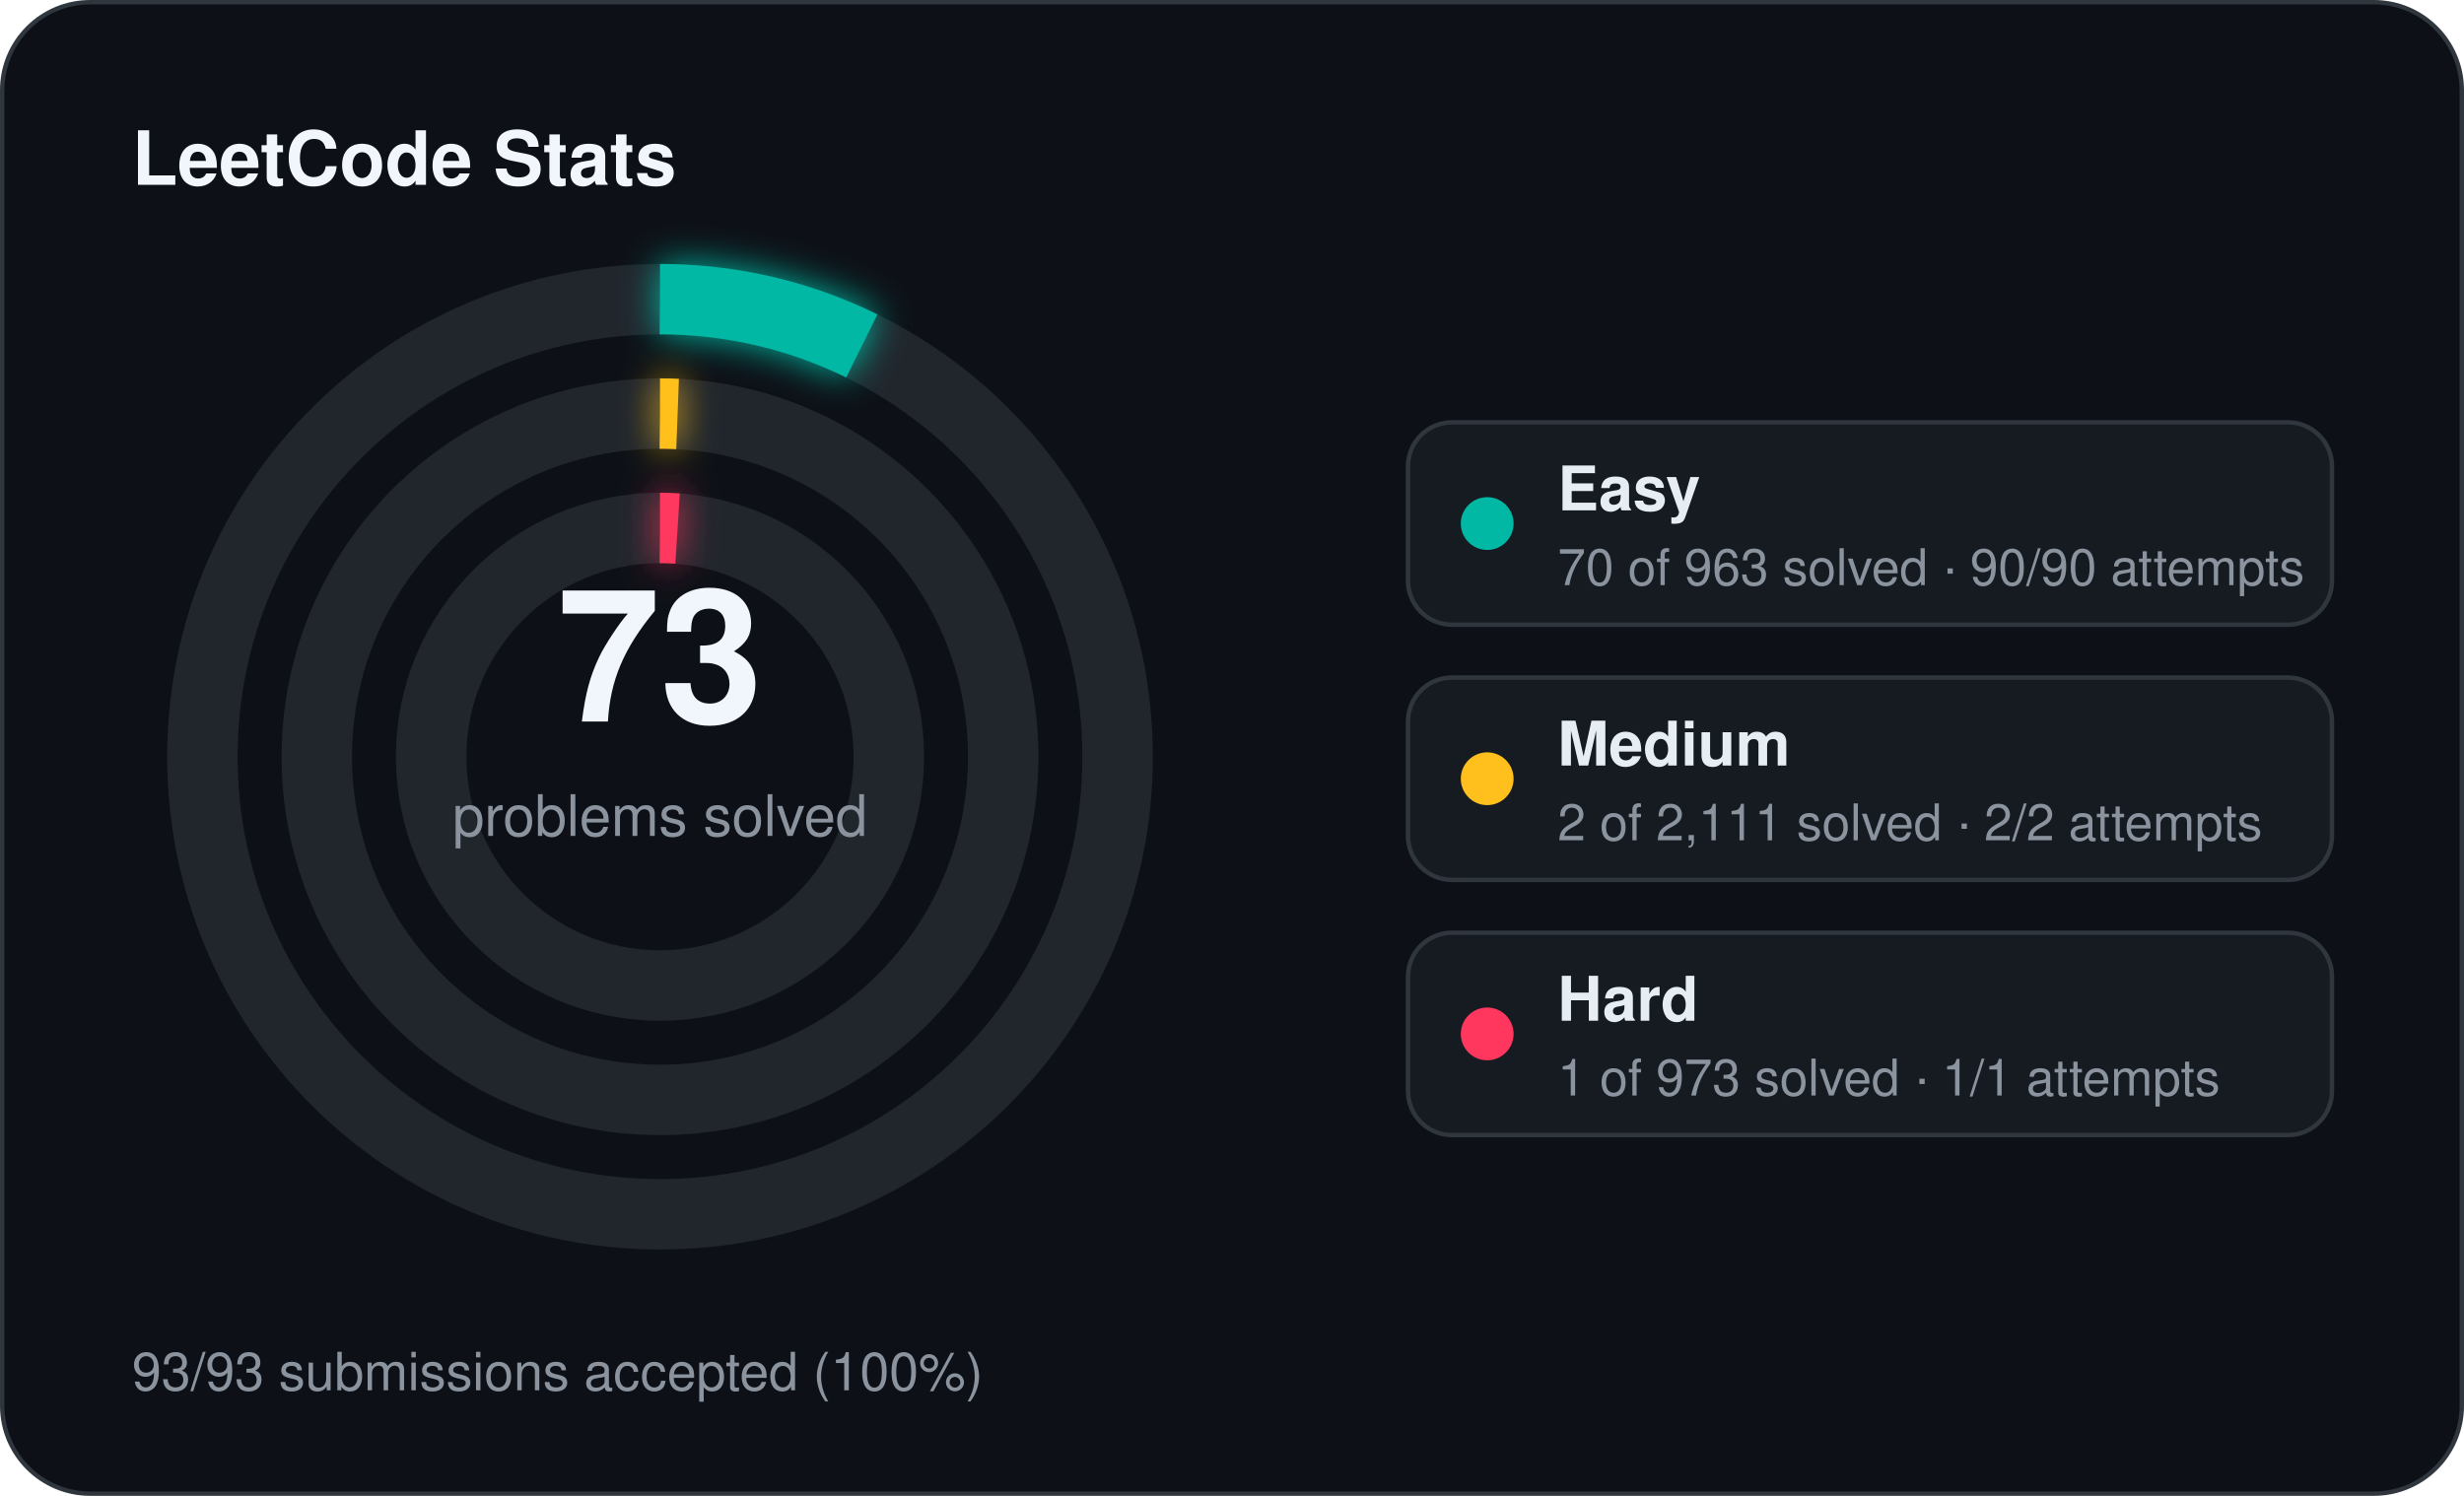
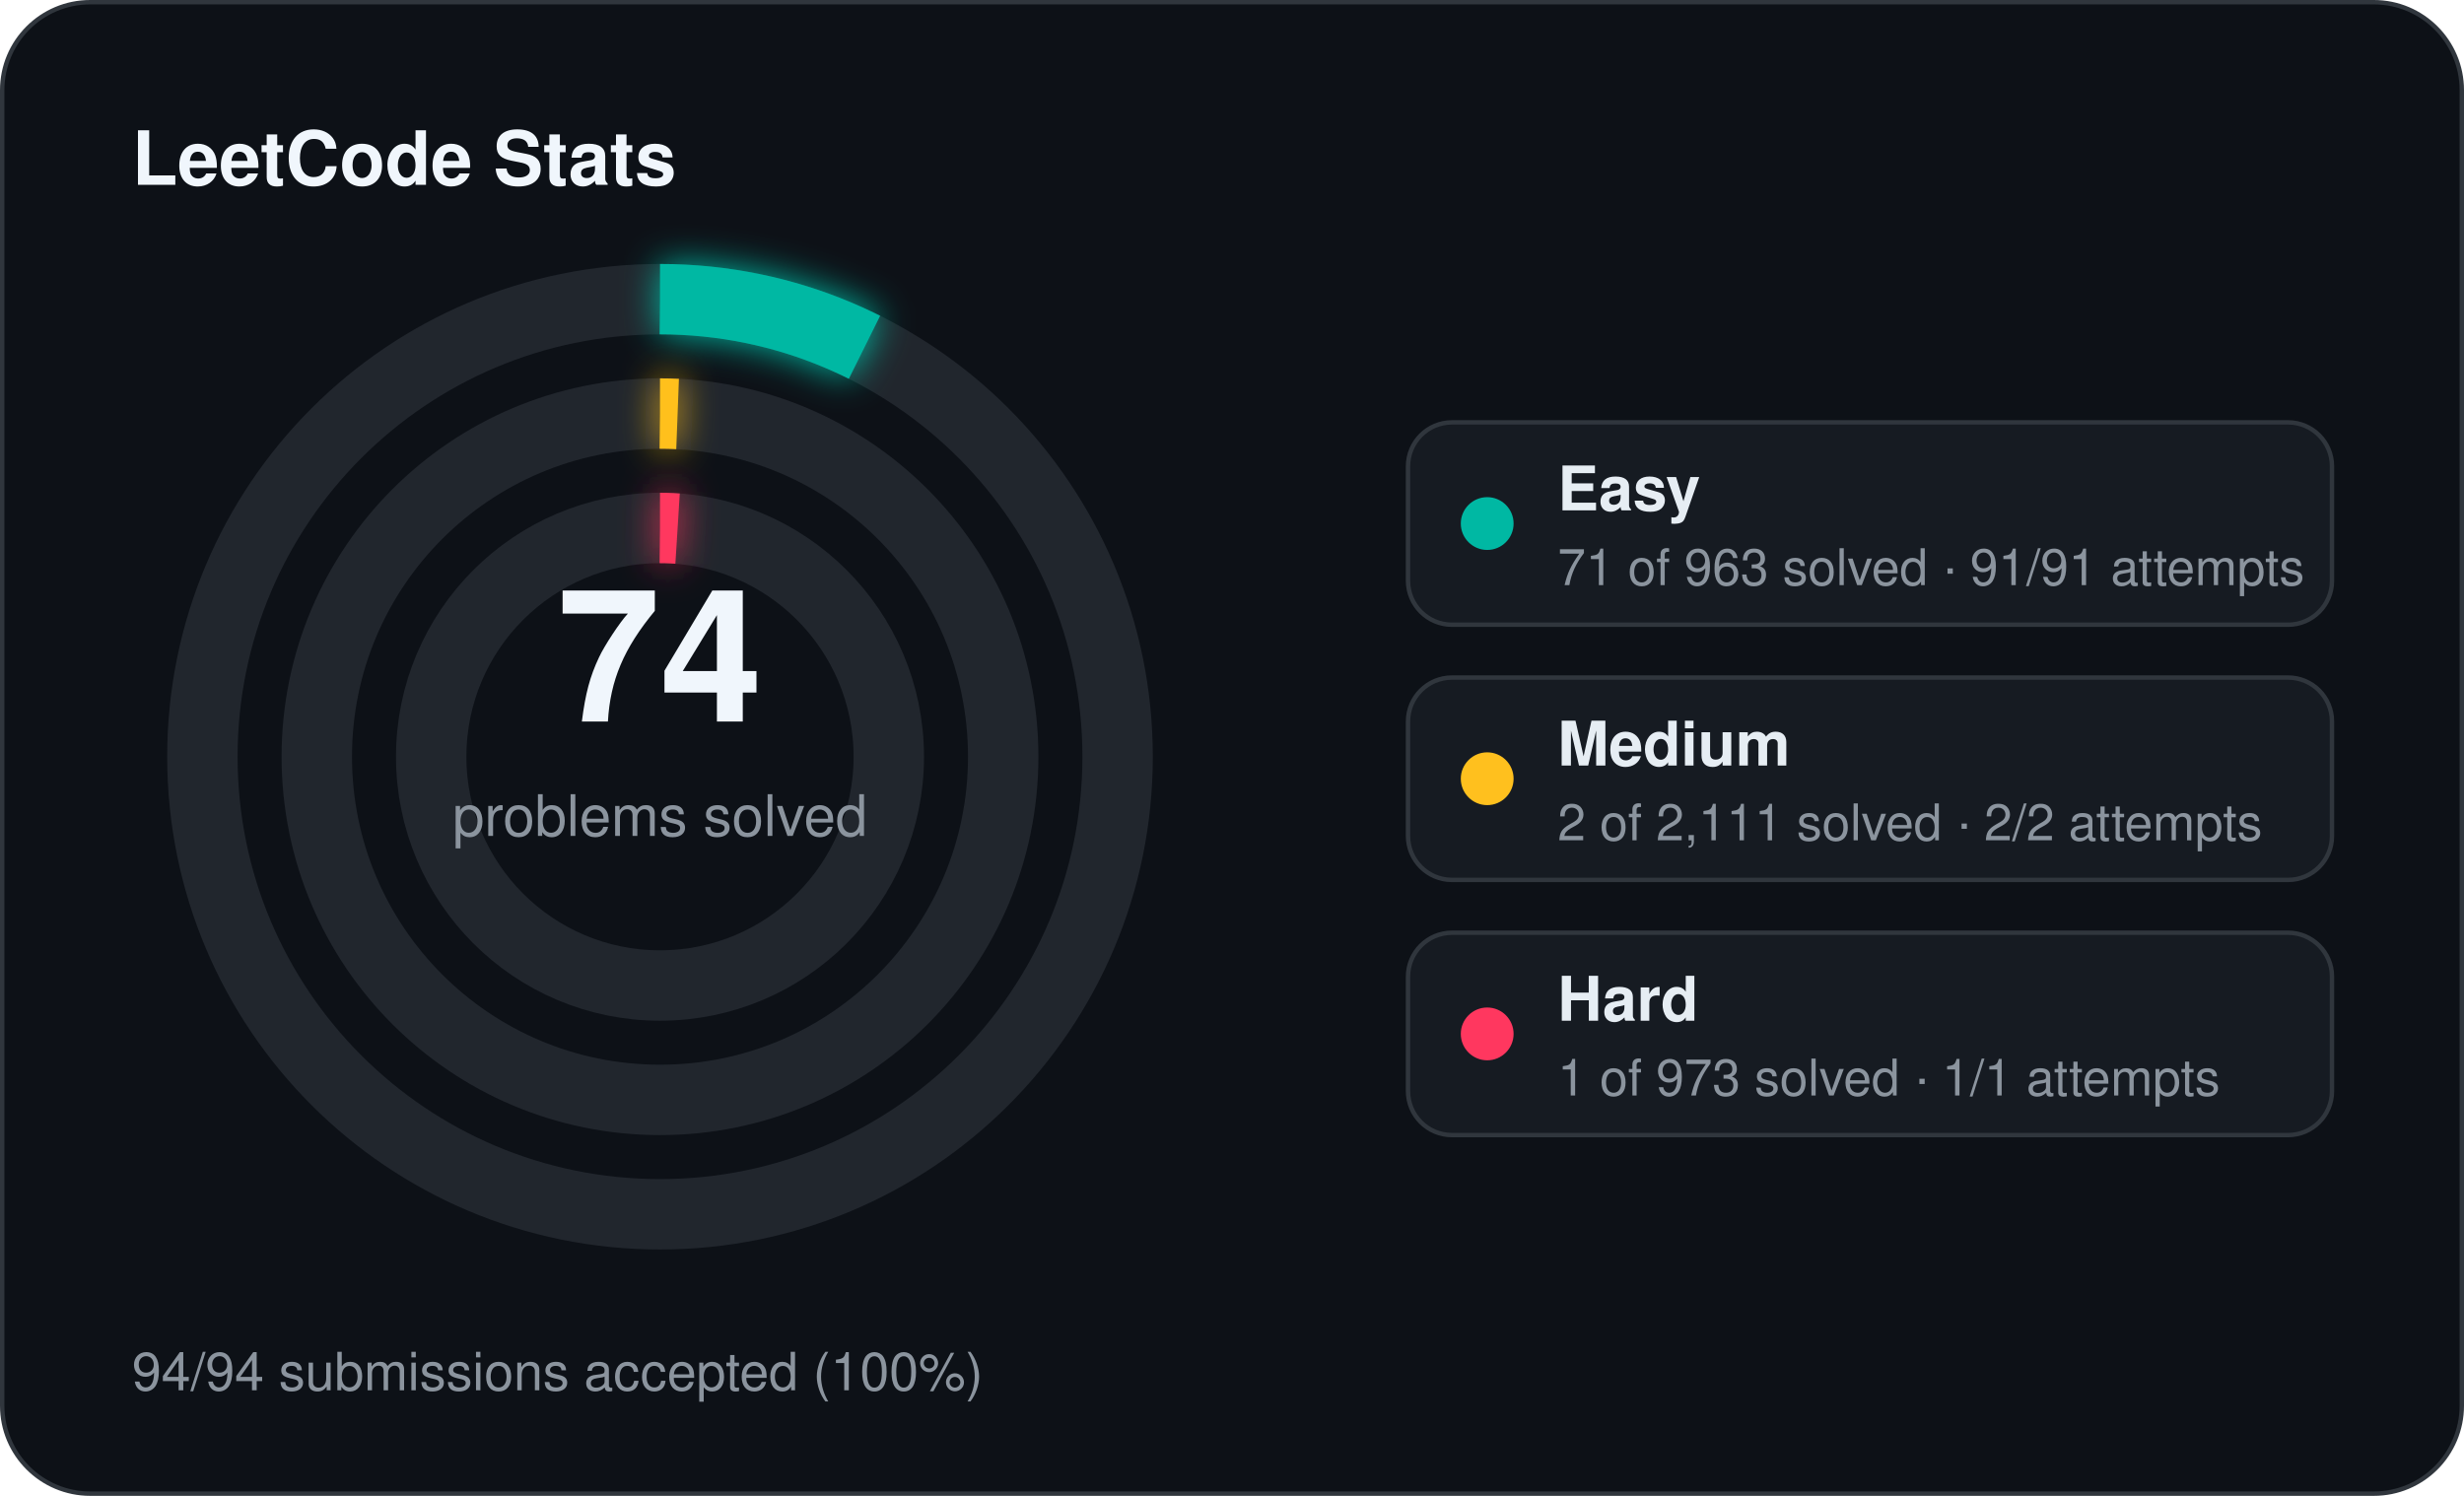
<svg xmlns="http://www.w3.org/2000/svg" width="560" height="340" viewBox="0 0 560 340">
  <defs>
    <filter id="stats-glow" x="-60%" y="-60%" width="220%" height="220%">
      <feGaussianBlur stdDeviation="4" result="blur" />
      <feMerge>
        <feMergeNode in="blur" />
        <feMergeNode in="SourceGraphic" />
      </feMerge>
    </filter>
  </defs>
  <rect x="0.5" y="0.5" width="559" height="339" rx="20" fill="#0d1117" stroke="#30363d" stroke-width="1" />
  <text x="30" y="42" fill="#f0f6fc" font-family="Segoe UI, Helvetica, Arial, sans-serif" font-size="17" font-weight="700">LeetCode Stats</text>
  <circle cx="150" cy="172" r="104" fill="none" stroke="#21262d" stroke-width="16" />
-   <circle cx="150" cy="172" r="104" fill="none" stroke="#00b8a3" stroke-width="16" stroke-linecap="butt" stroke-dasharray="47.50 653.45" transform="rotate(-90 150 172)" filter="url(#stats-glow)" />
+   <circle cx="150" cy="172" r="104" fill="none" stroke="#00b8a3" stroke-width="16" stroke-linecap="butt" stroke-dasharray="48.18 653.45" transform="rotate(-90 150 172)" filter="url(#stats-glow)" />
  <circle cx="150" cy="172" r="78" fill="none" stroke="#21262d" stroke-width="16" />
  <circle cx="150" cy="172" r="78" fill="none" stroke="#ffc01e" stroke-width="16" stroke-linecap="butt" stroke-dasharray="4.00 490.09" transform="rotate(-90 150 172)" filter="url(#stats-glow)" />
  <circle cx="150" cy="172" r="52" fill="none" stroke="#21262d" stroke-width="16" />
  <circle cx="150" cy="172" r="52" fill="none" stroke="#ff375f" stroke-width="16" stroke-linecap="butt" stroke-dasharray="4.00 326.73" transform="rotate(-90 150 172)" filter="url(#stats-glow)" />
-   <text x="150" y="164" text-anchor="middle" fill="#f0f6fc" font-family="Segoe UI, Helvetica, Arial, sans-serif" font-size="42" font-weight="700">73</text>
+   <text x="150" y="164" text-anchor="middle" fill="#f0f6fc" font-family="Segoe UI, Helvetica, Arial, sans-serif" font-size="42" font-weight="700">74</text>
  <text x="150" y="190" text-anchor="middle" fill="#8b949e" font-family="Segoe UI, Helvetica, Arial, sans-serif" font-size="13">problems solved</text>
  <rect x="320" y="96" width="210" height="46" rx="10" fill="#161b22" stroke="#30363d" stroke-width="1" />
  <circle cx="338" cy="119" r="6" fill="#00b8a3" />
  <text x="354" y="116" fill="#e6edf3" font-family="Segoe UI, Helvetica, Arial, sans-serif" font-size="14" font-weight="600">Easy</text>
-   <text x="354" y="133" fill="#8b949e" font-family="Segoe UI, Helvetica, Arial, sans-serif" font-size="11.5">70 of 963 solved · 90/90 attempts</text>
+   <text x="354" y="133" fill="#8b949e" font-family="Segoe UI, Helvetica, Arial, sans-serif" font-size="11.5">71 of 963 solved · 91/91 attempts</text>
  <rect x="320" y="154" width="210" height="46" rx="10" fill="#161b22" stroke="#30363d" stroke-width="1" />
  <circle cx="338" cy="177" r="6" fill="#ffc01e" />
  <text x="354" y="174" fill="#e6edf3" font-family="Segoe UI, Helvetica, Arial, sans-serif" font-size="14" font-weight="600">Medium</text>
  <text x="354" y="191" fill="#8b949e" font-family="Segoe UI, Helvetica, Arial, sans-serif" font-size="11.5">2 of 2,111 solved · 2/2 attempts</text>
  <rect x="320" y="212" width="210" height="46" rx="10" fill="#161b22" stroke="#30363d" stroke-width="1" />
  <circle cx="338" cy="235" r="6" fill="#ff375f" />
  <text x="354" y="232" fill="#e6edf3" font-family="Segoe UI, Helvetica, Arial, sans-serif" font-size="14" font-weight="600">Hard</text>
  <text x="354" y="249" fill="#8b949e" font-family="Segoe UI, Helvetica, Arial, sans-serif" font-size="11.5">1 of 973 solved · 1/1 attempts</text>
-   <text x="30" y="316" fill="#8b949e" font-family="Segoe UI, Helvetica, Arial, sans-serif" font-size="12">93/93 submissions accepted (100%)</text>
+   <text x="30" y="316" fill="#8b949e" font-family="Segoe UI, Helvetica, Arial, sans-serif" font-size="12">94/94 submissions accepted (100%)</text>
</svg>
